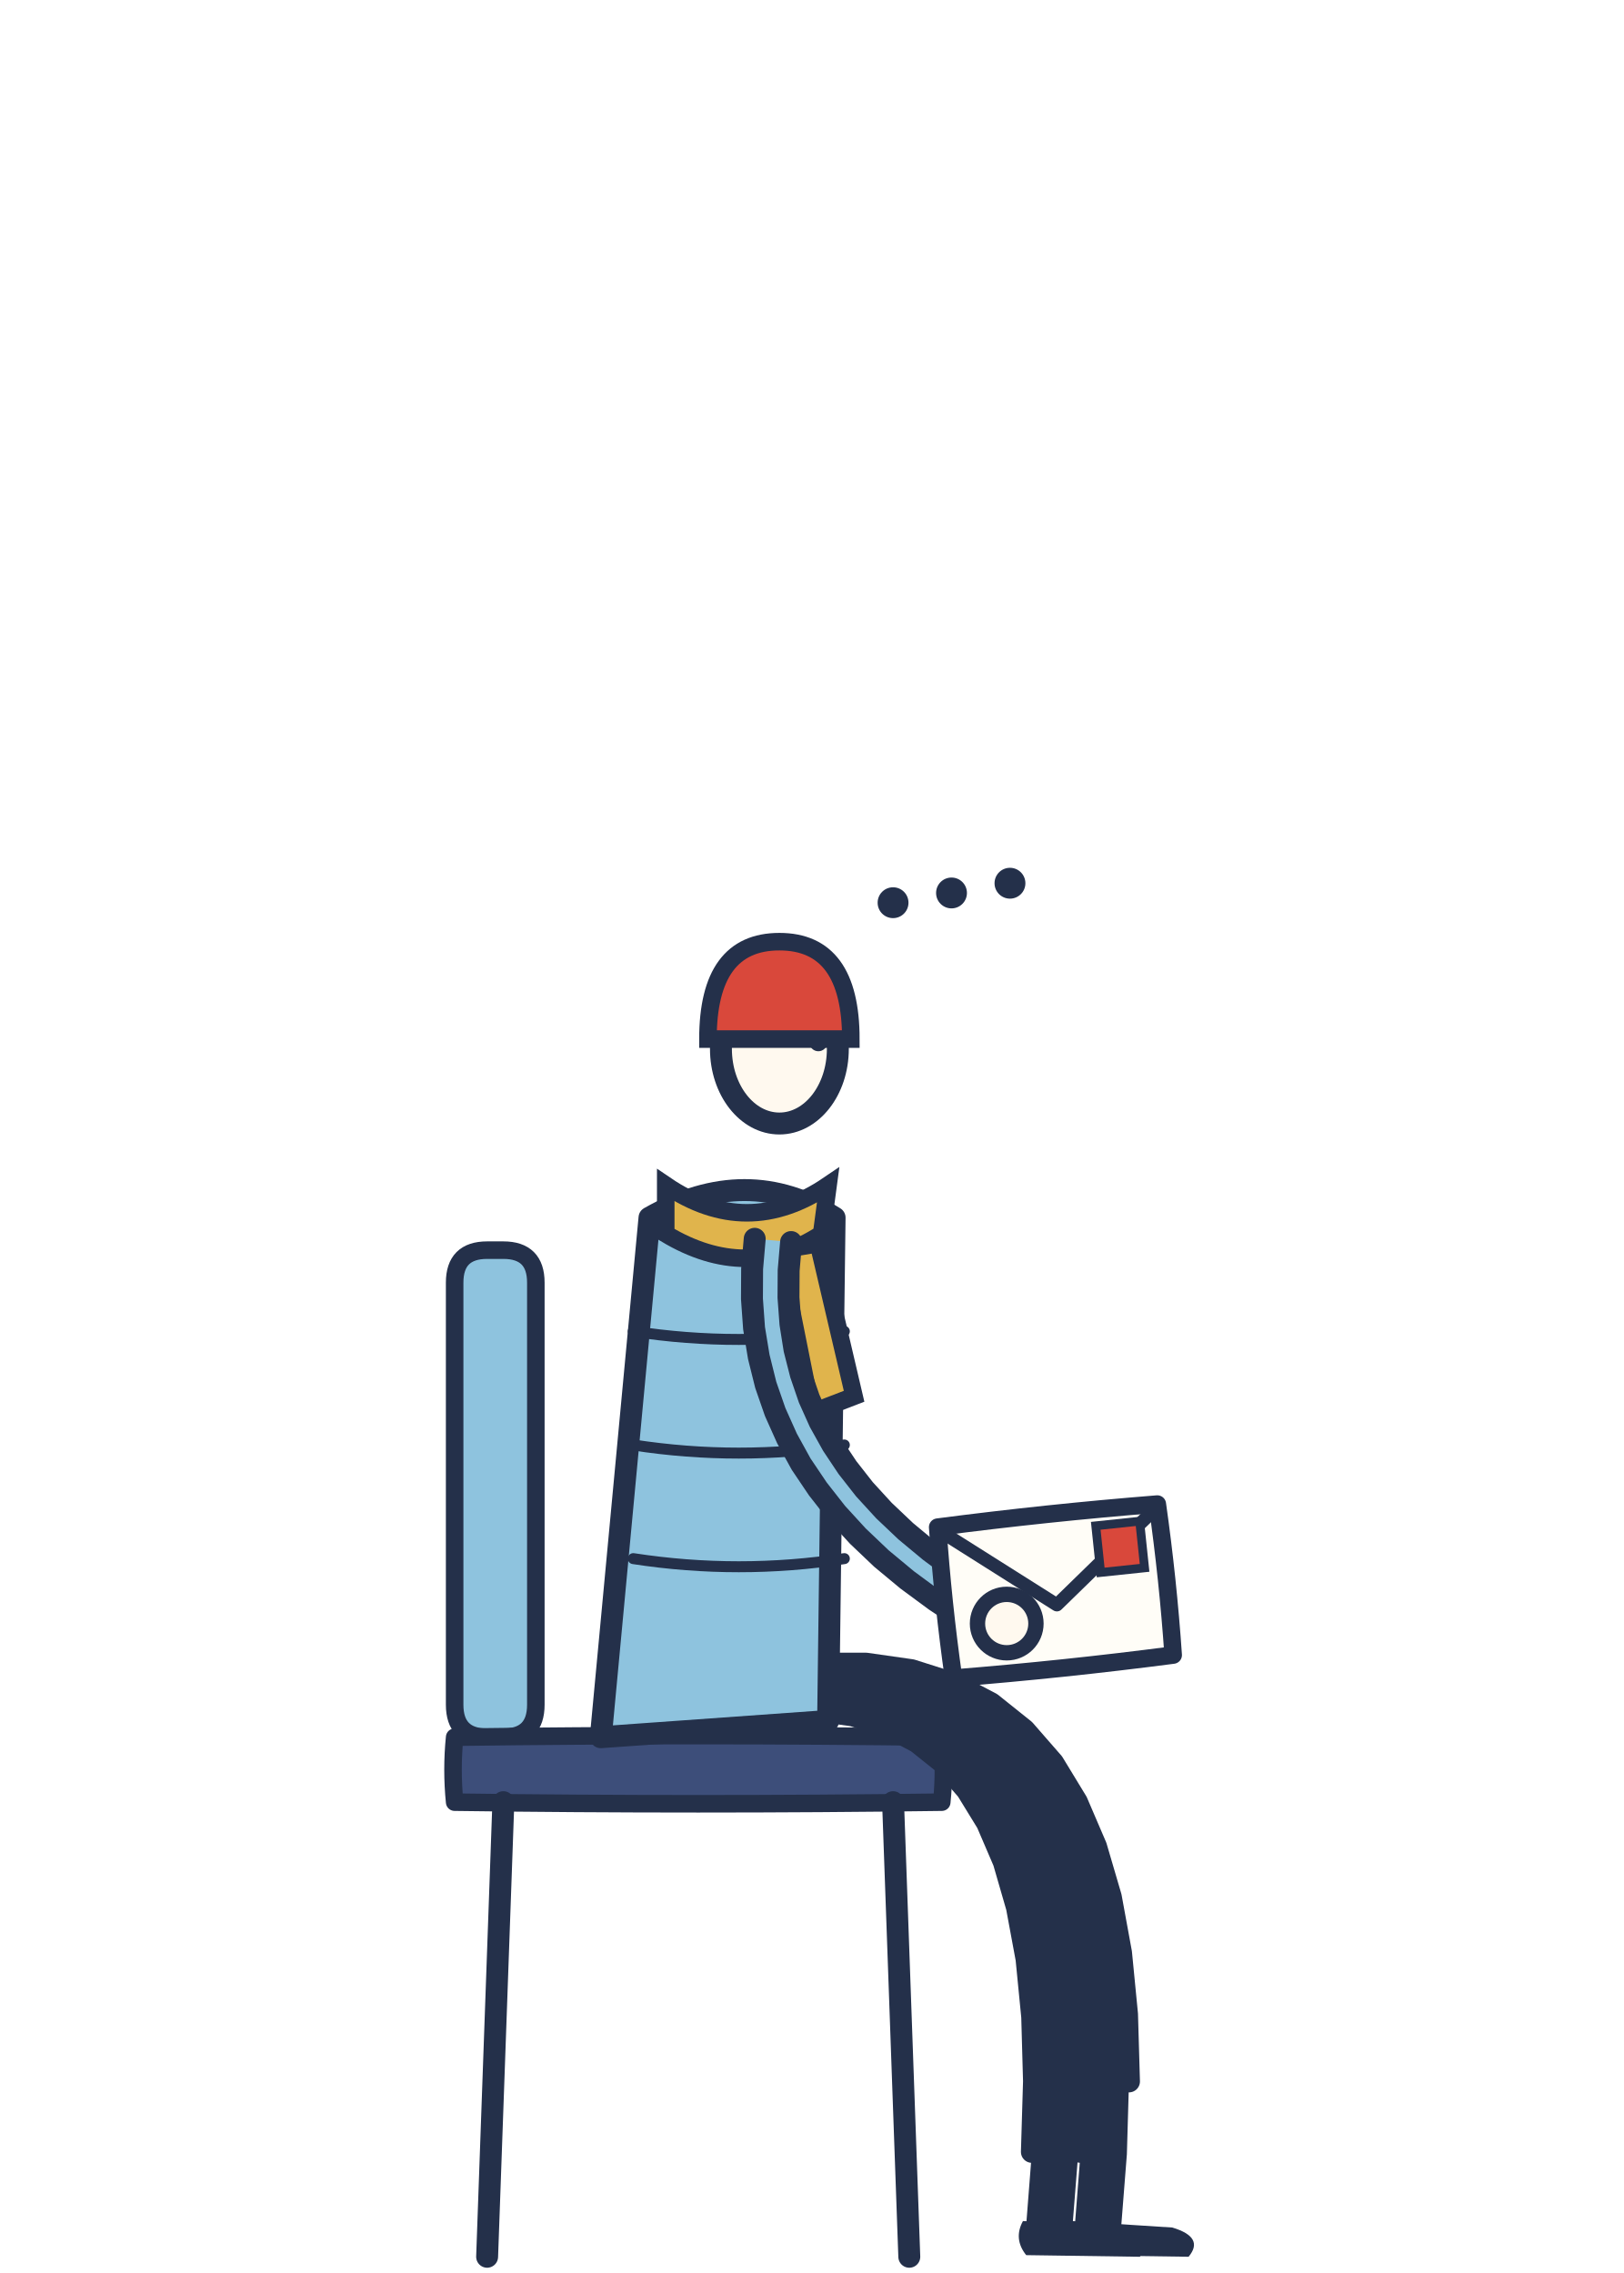
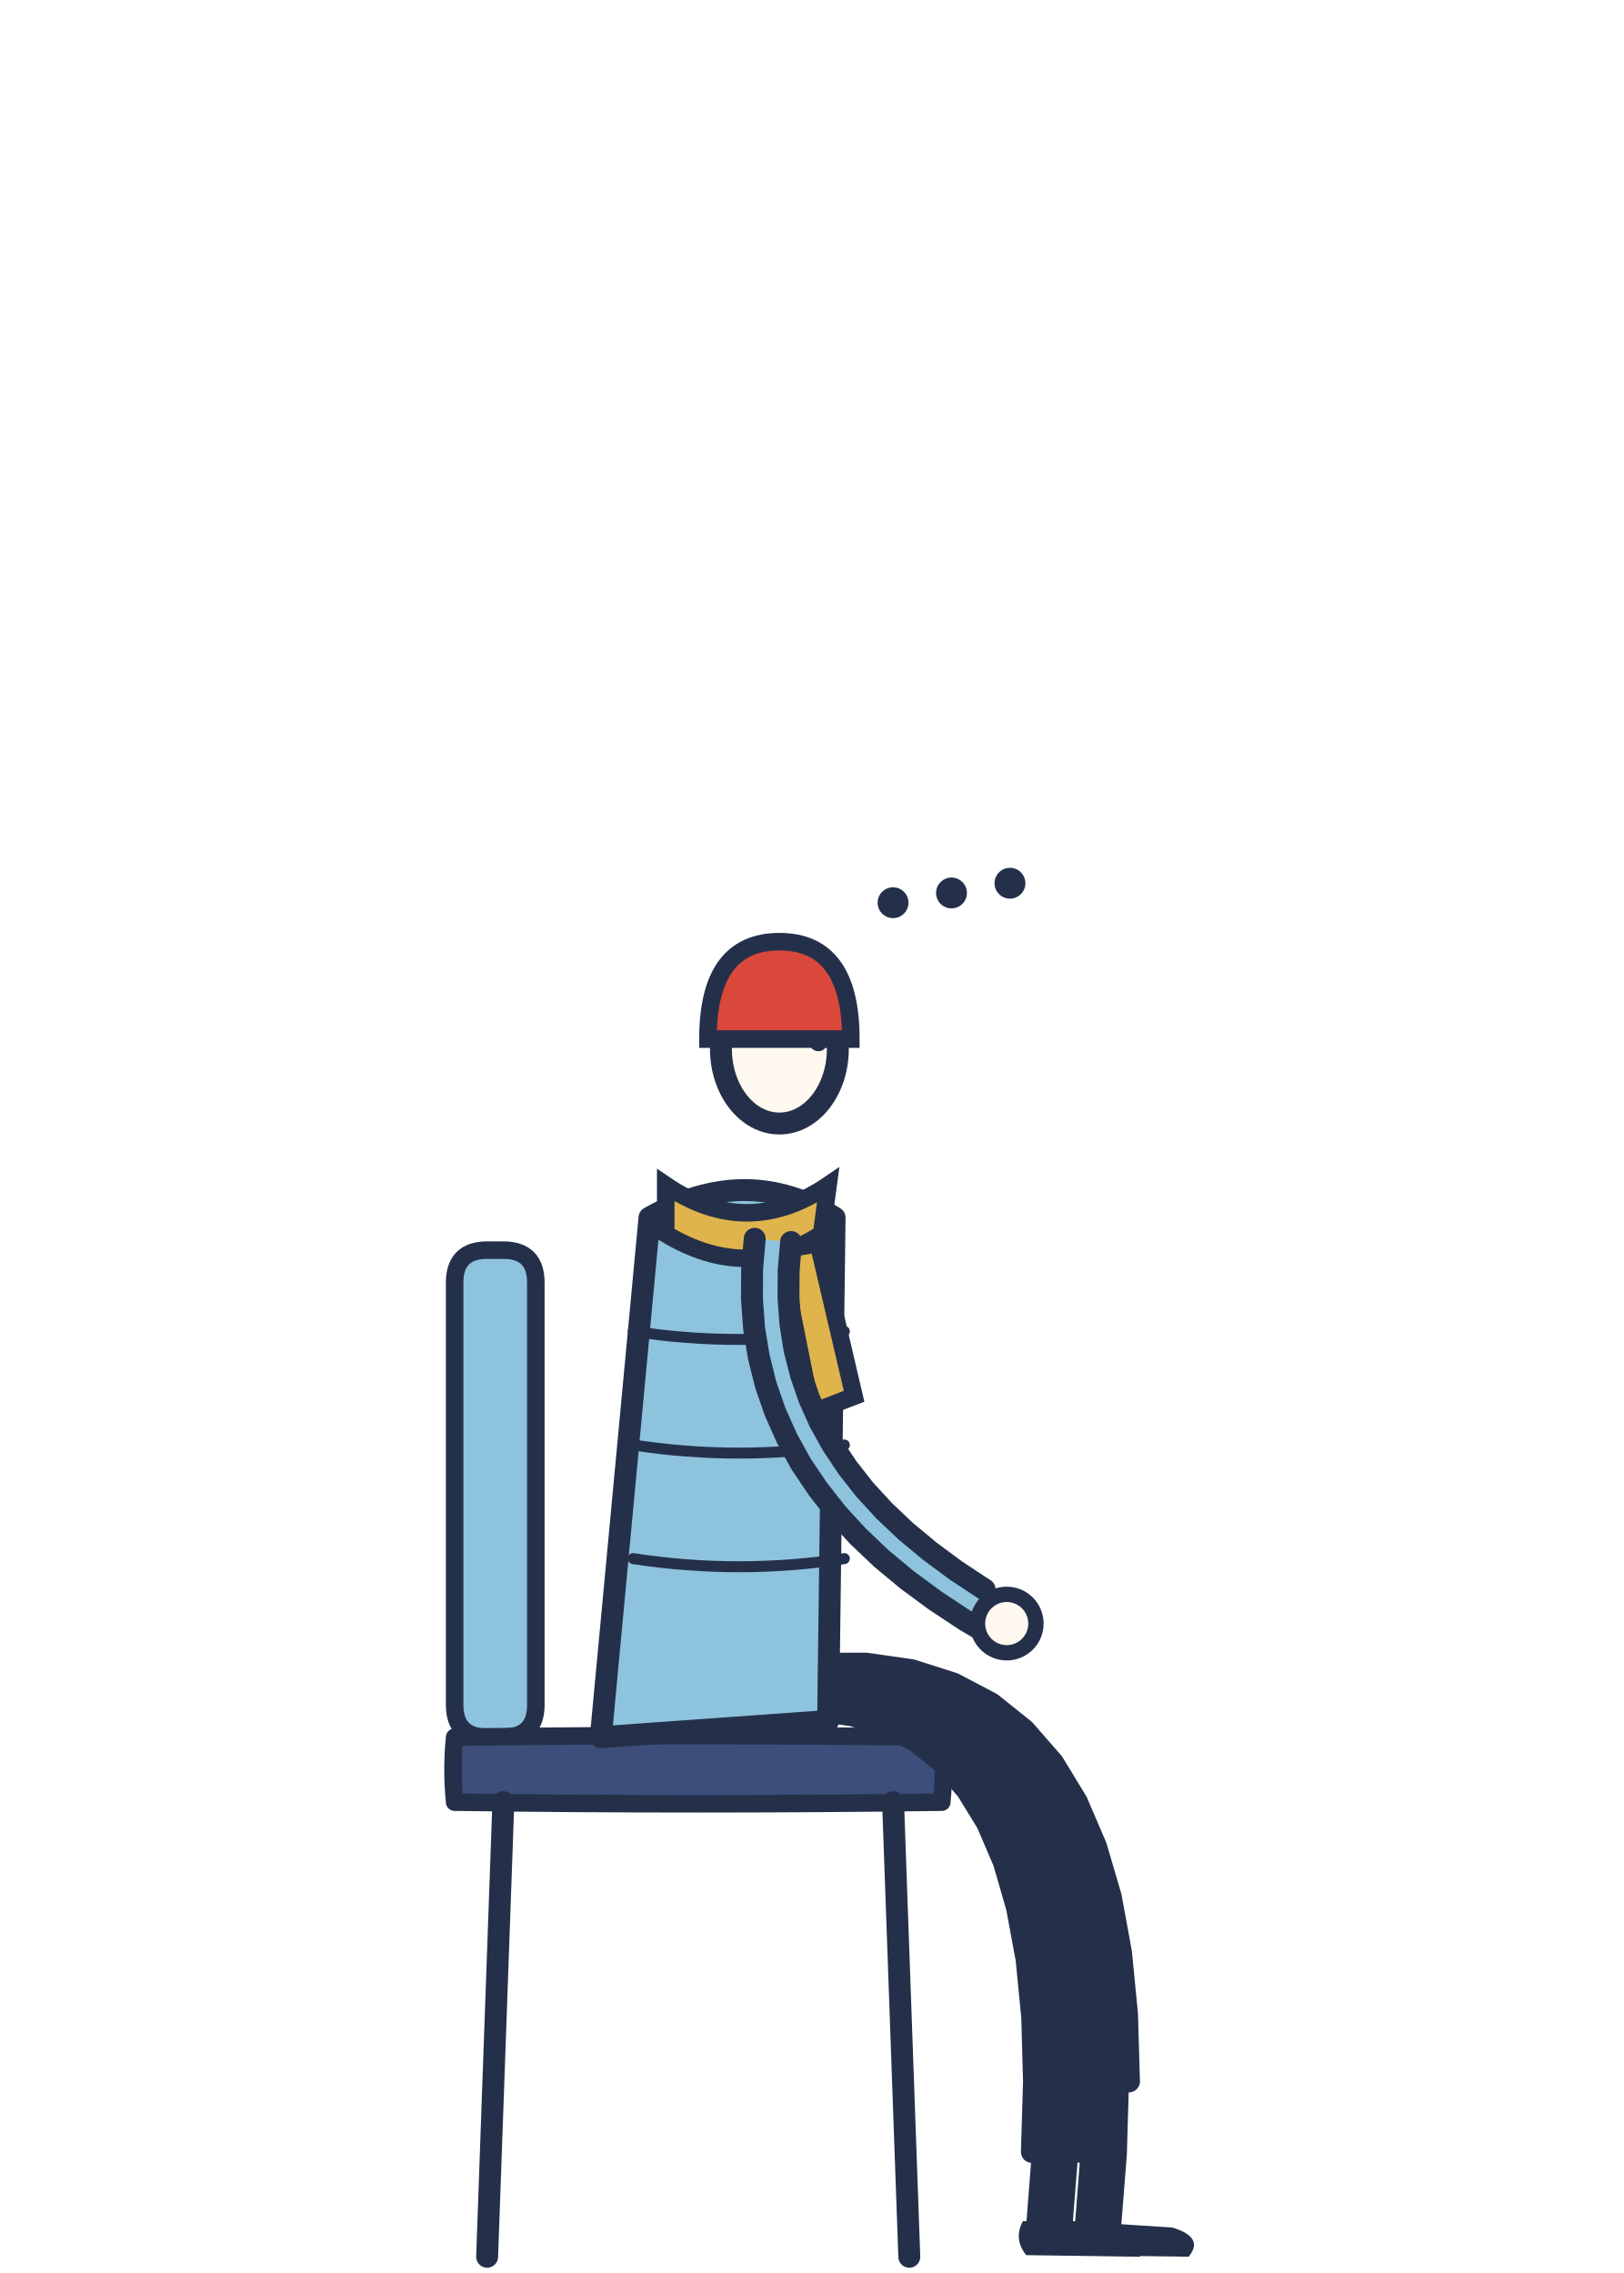
<svg xmlns="http://www.w3.org/2000/svg" width="80" height="112" viewBox="0 0 80 112">
  <g>
    <g transform="translate(40 112) scale(0.80 0.80) translate(-40 -121)">
      <path d="M20.00 58.00 L21.00 58.00 Q23.00 58.00 23.00 60.00 L23.00 86.00 Q23.00 88.00 21.00 88.00 L20.00 88.00 Q18.00 88.00 18.00 86.00 L18.00 60.00 Q18.00 58.00 20.00 58.00Z" fill="#8EC3DE" stroke="#24304A" stroke-width="1.08" stroke-linejoin="round" stroke-linecap="round" />
      <path d="M18.00 88.00 Q33.00 87.80 48.00 88.00 Q48.20 90.00 48.00 92.00 Q33.00 92.20 18.00 92.00 Q17.80 90.00 18.00 88.00Z" fill="#3D4E7A" stroke="#24304A" stroke-width="1.08" stroke-linejoin="round" stroke-linecap="round" />
      <path d="M21 92 L20 120 M45 92 L46 120" fill="none" stroke="#24304A" stroke-width="1.35" stroke-linecap="round" stroke-linejoin="round" />
      <g>
        <path fill="#24304A" d="M31.31 87.39L34.57 86.67L37.50 86.32L40.15 86.32L42.52 86.66L44.62 87.32L46.48 88.30L48.12 89.61L49.55 91.26L50.79 93.28L51.82 95.68L52.63 98.48L53.22 101.66L53.57 105.23L53.68 109.19L53.55 113.54L53.18 118.29L56.02 118.51L56.40 113.69L56.53 109.20L56.41 105.06L56.04 101.27L55.41 97.83L54.50 94.73L53.32 91.98L51.86 89.58L50.09 87.55L48.04 85.91L45.72 84.69L43.14 83.87L40.34 83.47L37.32 83.47L34.09 83.86L30.69 84.61Z" />
        <path fill="none" stroke="#24304A" stroke-width="1.35" stroke-linecap="round" stroke-linejoin="round" d="M31.31 87.39L34.57 86.67L37.50 86.32L40.15 86.32L42.52 86.66L44.62 87.32L46.48 88.30L48.12 89.61L49.55 91.26L50.79 93.28L51.82 95.68L52.63 98.48L53.22 101.66L53.57 105.23L53.68 109.19L53.55 113.54" />
        <path fill="none" stroke="#24304A" stroke-width="1.35" stroke-linecap="round" stroke-linejoin="round" d="M30.69 84.61L34.09 83.86L37.32 83.47L40.34 83.47L43.14 83.87L45.72 84.69L48.04 85.91L50.09 87.55L51.86 89.58L53.32 91.98L54.50 94.73L55.41 97.83L56.04 101.27L56.41 105.06L56.53 109.20" />
      </g>
      <path d="M53.00 117.80 L59.20 118.20 Q61.20 118.80 60.20 120.00 L53.20 119.90 Q52.40 118.90 53.00 117.80Z" fill="#24304A" />
      <g>
        <path fill="#24304A" d="M34.31 87.39L37.57 86.67L40.50 86.32L43.15 86.32L45.52 86.66L47.62 87.32L49.48 88.30L51.12 89.61L52.55 91.26L53.79 93.28L54.82 95.68L55.63 98.48L56.22 101.66L56.57 105.23L56.68 109.19L56.55 113.54L56.18 118.29L59.02 118.51L59.40 113.69L59.53 109.20L59.41 105.06L59.04 101.27L58.41 97.83L57.50 94.73L56.32 91.98L54.86 89.58L53.09 87.55L51.04 85.91L48.72 84.69L46.14 83.87L43.34 83.47L40.32 83.47L37.09 83.86L33.69 84.61Z" />
        <path fill="none" stroke="#24304A" stroke-width="1.35" stroke-linecap="round" stroke-linejoin="round" d="M34.31 87.39L37.57 86.67L40.50 86.32L43.15 86.32L45.52 86.66L47.62 87.32L49.48 88.30L51.12 89.61L52.55 91.26L53.79 93.28L54.82 95.68L55.63 98.48L56.22 101.66L56.57 105.23L56.68 109.19L56.55 113.54" />
        <path fill="none" stroke="#24304A" stroke-width="1.35" stroke-linecap="round" stroke-linejoin="round" d="M33.69 84.61L37.09 83.86L40.32 83.47L43.34 83.47L46.14 83.87L48.72 84.69L51.04 85.91L53.09 87.55L54.86 89.58L56.32 91.98L57.50 94.73L58.41 97.83L59.04 101.27L59.41 105.06L59.53 109.20" />
      </g>
      <path d="M56.00 117.80 L62.20 118.20 Q64.20 118.80 63.20 120.00 L56.20 119.90 Q55.40 118.90 56.00 117.80Z" fill="#24304A" />
      <path d="M30.00 56.00 Q36.00 52.60 41.40 56.00 L41.00 87.00 L27.00 88.00Z" fill="#8EC3DE" stroke="#24304A" stroke-width="1.35" stroke-linejoin="round" />
      <path d="M29.00 63.00 Q35.50 64.00 42.00 63.00" fill="none" stroke="#24304A" stroke-width="0.675" stroke-linecap="round" stroke-linejoin="round" />
      <path d="M29.00 70.00 Q35.50 71.00 42.00 70.00" fill="none" stroke="#24304A" stroke-width="0.675" stroke-linecap="round" stroke-linejoin="round" />
      <path d="M29.00 77.00 Q35.50 78.00 42.00 77.00" fill="none" stroke="#24304A" stroke-width="0.675" stroke-linecap="round" stroke-linejoin="round" />
      <path d="M31.00 54.00 Q36.00 57.40 41.00 54.00 L40.60 57.00 Q36.00 60.00 31.00 57.00Z M38.00 58.00 L40.00 68.00 L42.60 67.00 L40.40 57.60Z" fill="#E0B44C" stroke="#24304A" stroke-width="1.08" />
      <ellipse cx="38.00" cy="45.60" rx="3.6" ry="4.6" fill="#FFF9EF" stroke="#24304A" stroke-width="1.35" />
      <circle cx="40.40" cy="45.20" r="0.55" fill="#24304A" />
      <path d="M33.60 45.00 Q33.60 39.00 38.00 39.00 Q42.40 39.00 42.40 45.00Z" fill="#D9483B" stroke="#24304A" stroke-width="1.08" />
      <g>
        <path fill="#8EC3DE" d="M36.48 57.30L36.32 59.15L36.31 61.00L36.44 62.81L36.73 64.57L37.16 66.30L37.74 67.97L38.47 69.60L39.34 71.18L40.37 72.71L41.53 74.19L42.83 75.61L44.28 76.99L45.87 78.31L47.59 79.58L49.45 80.81L51.43 81.97L52.57 80.03L50.64 78.90L48.88 77.74L47.26 76.54L45.78 75.31L44.44 74.04L43.24 72.73L42.19 71.39L41.27 70.01L40.48 68.59L39.83 67.14L39.32 65.65L38.93 64.12L38.68 62.54L38.56 60.92L38.57 59.25L38.72 57.50Z" />
        <path fill="none" stroke="#24304A" stroke-width="1.35" stroke-linecap="round" stroke-linejoin="round" d="M36.48 57.30L36.32 59.15L36.31 61.00L36.44 62.81L36.73 64.57L37.16 66.30L37.74 67.97L38.47 69.60L39.34 71.18L40.37 72.71L41.53 74.19L42.83 75.61L44.28 76.99L45.87 78.31L47.59 79.58L49.45 80.81L51.43 81.97" />
        <path fill="none" stroke="#24304A" stroke-width="1.35" stroke-linecap="round" stroke-linejoin="round" d="M38.72 57.50L38.57 59.25L38.56 60.92L38.68 62.54L38.93 64.12L39.32 65.65L39.83 67.14L40.48 68.59L41.27 70.01L42.19 71.39L43.24 72.73L44.44 74.04L45.78 75.31L47.26 76.54L48.88 77.74L50.64 78.90" />
      </g>
-       <g transform="translate(55.00 79.00) rotate(-6.00) scale(0.85)">
-         <path d="M-8.00 -5.50 Q0.00 -5.70 8.00 -5.50 Q8.20 0.00 8.00 5.50 Q0.00 5.70 -8.00 5.50 Q-8.20 0.00 -8.00 -5.50Z" fill="#FFFDF7" stroke="#24304A" stroke-width="1.271" stroke-linejoin="round" stroke-linecap="round" />
-         <path d="M-7.6 -5 L0 1 L7.6 -5" fill="none" stroke="#24304A" stroke-width="0.953" stroke-linecap="round" stroke-linejoin="round" />
-         <rect x="3.4" y="-4.4" width="3.2" height="3.4" fill="#D9483B" stroke="#24304A" stroke-width="0.635" />
-       </g>
      <circle cx="52.00" cy="81.00" r="1.8" fill="#FFF9EF" stroke="#24304A" stroke-width="0.945" />
      <circle cx="45.00" cy="36.60" r="0.95" fill="#24304A" />
      <circle cx="48.60" cy="36.00" r="0.95" fill="#24304A" />
      <circle cx="52.20" cy="35.40" r="0.95" fill="#24304A" />
    </g>
  </g>
</svg>
